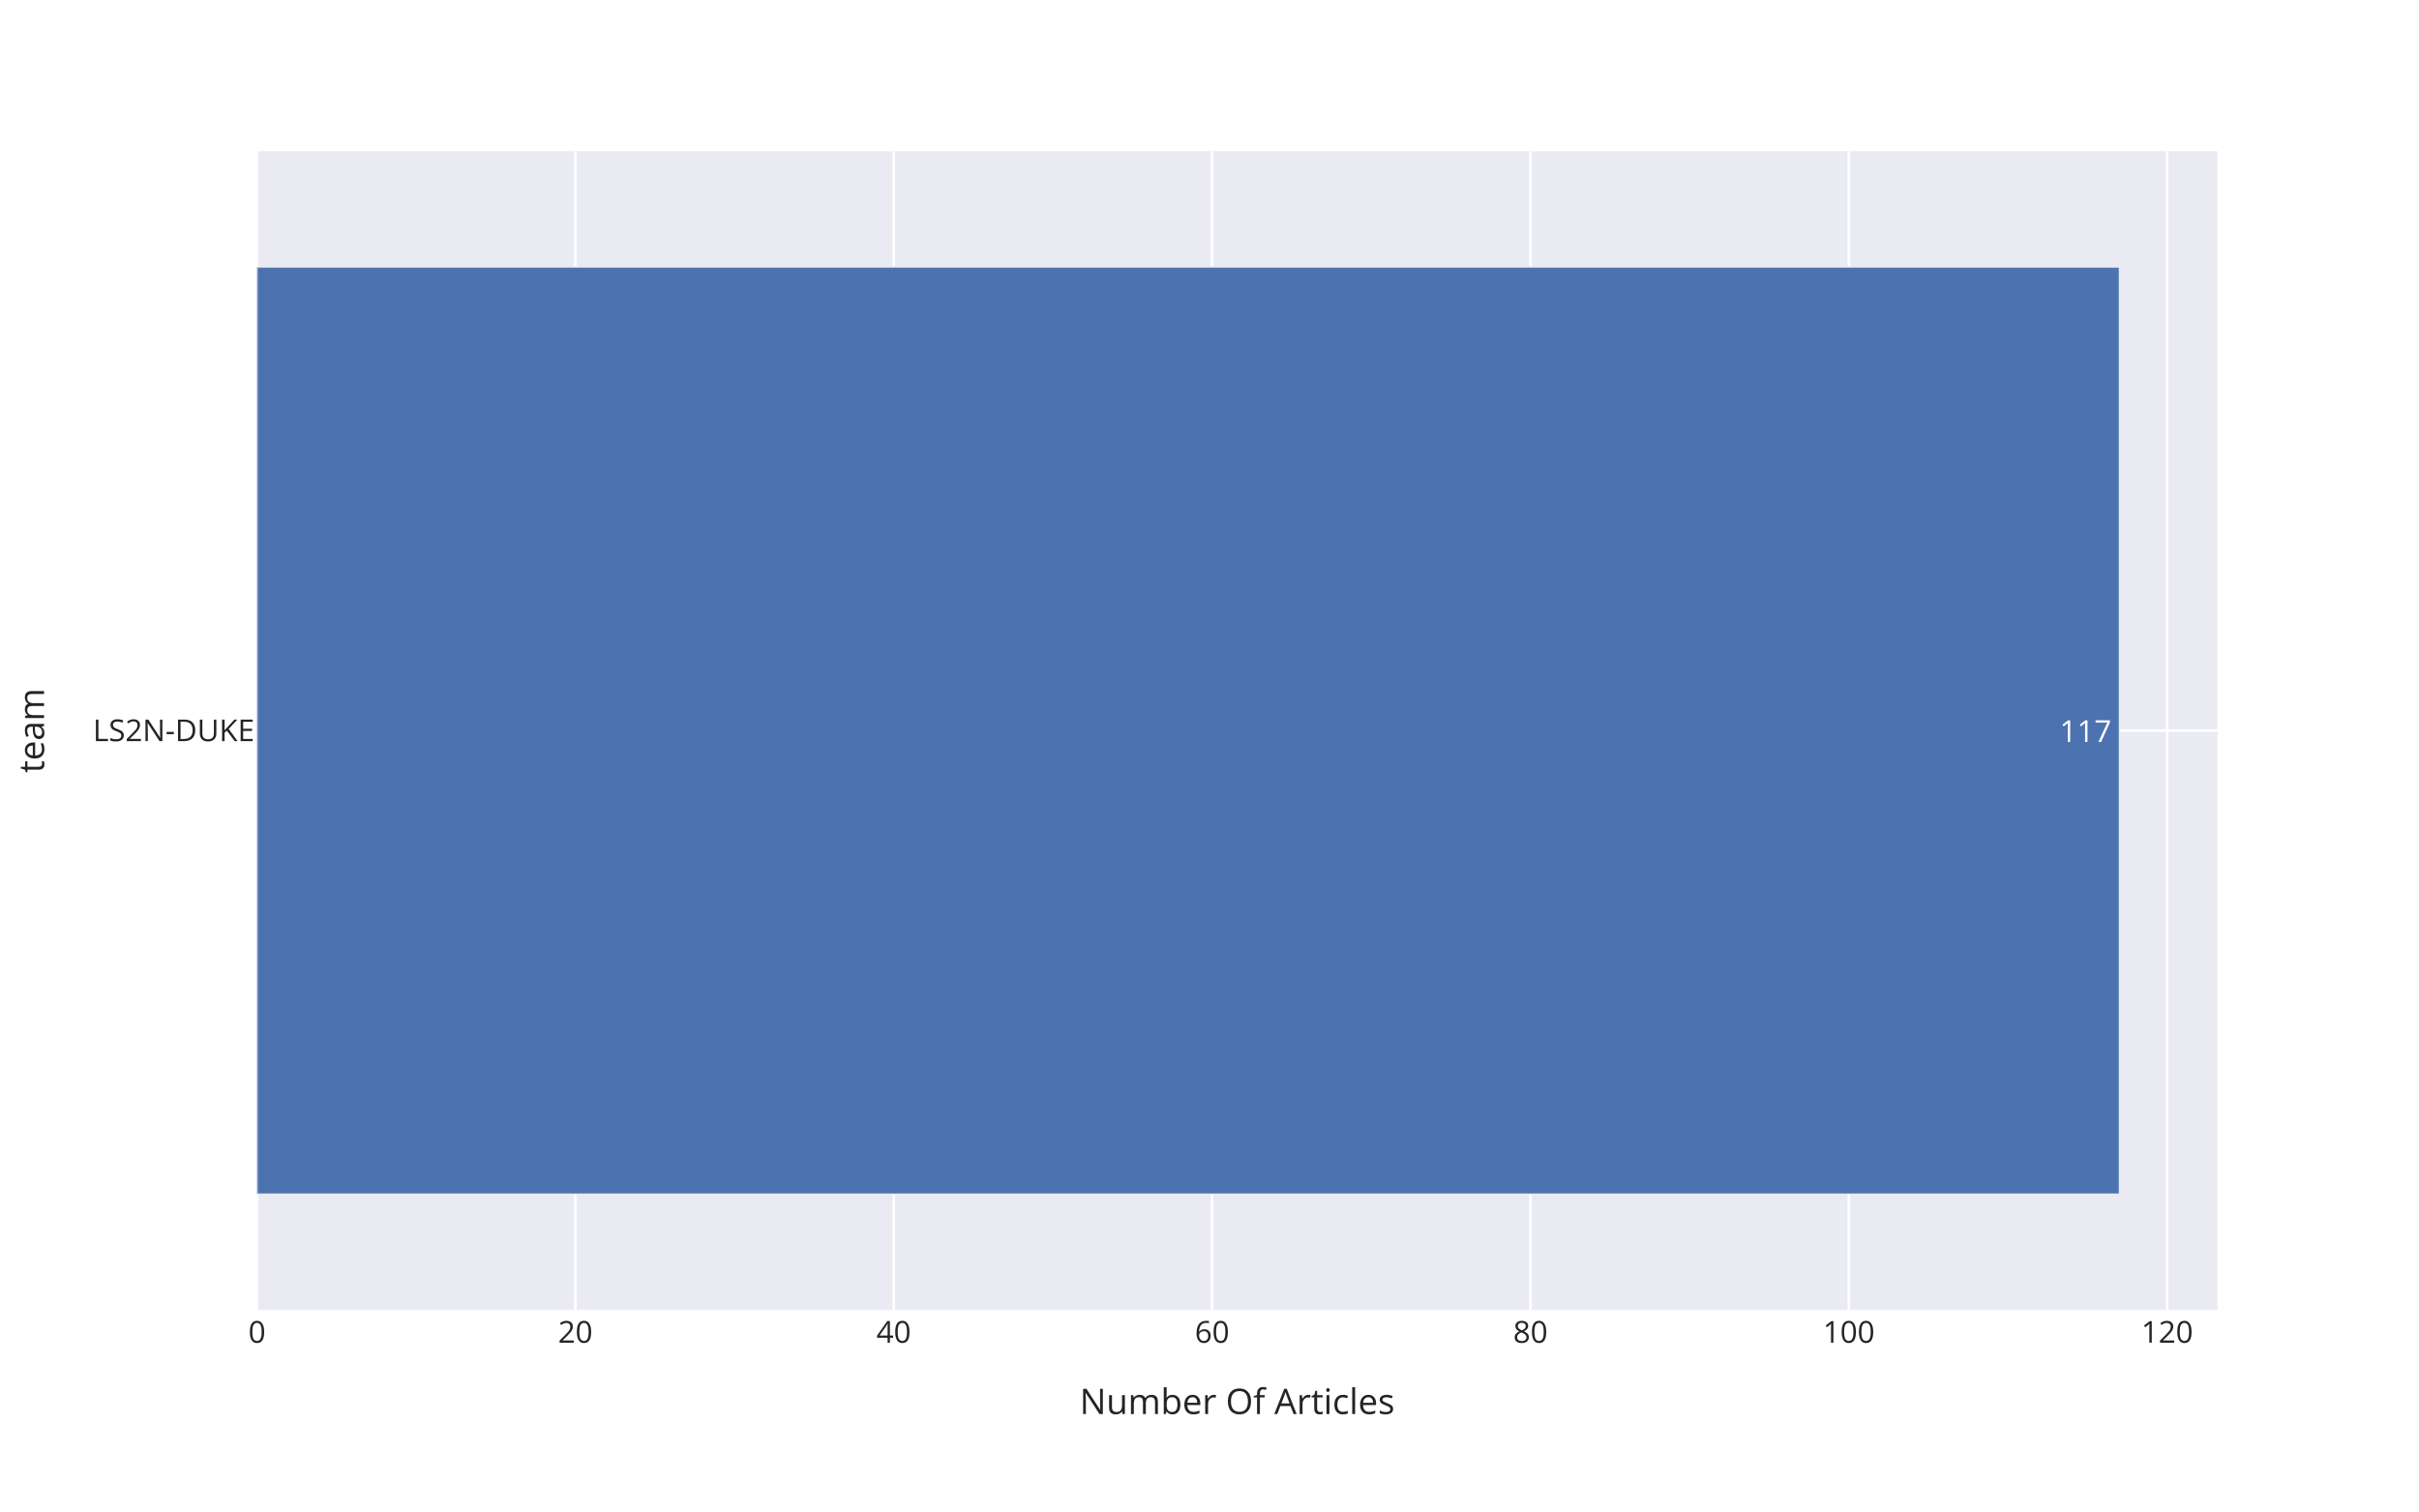
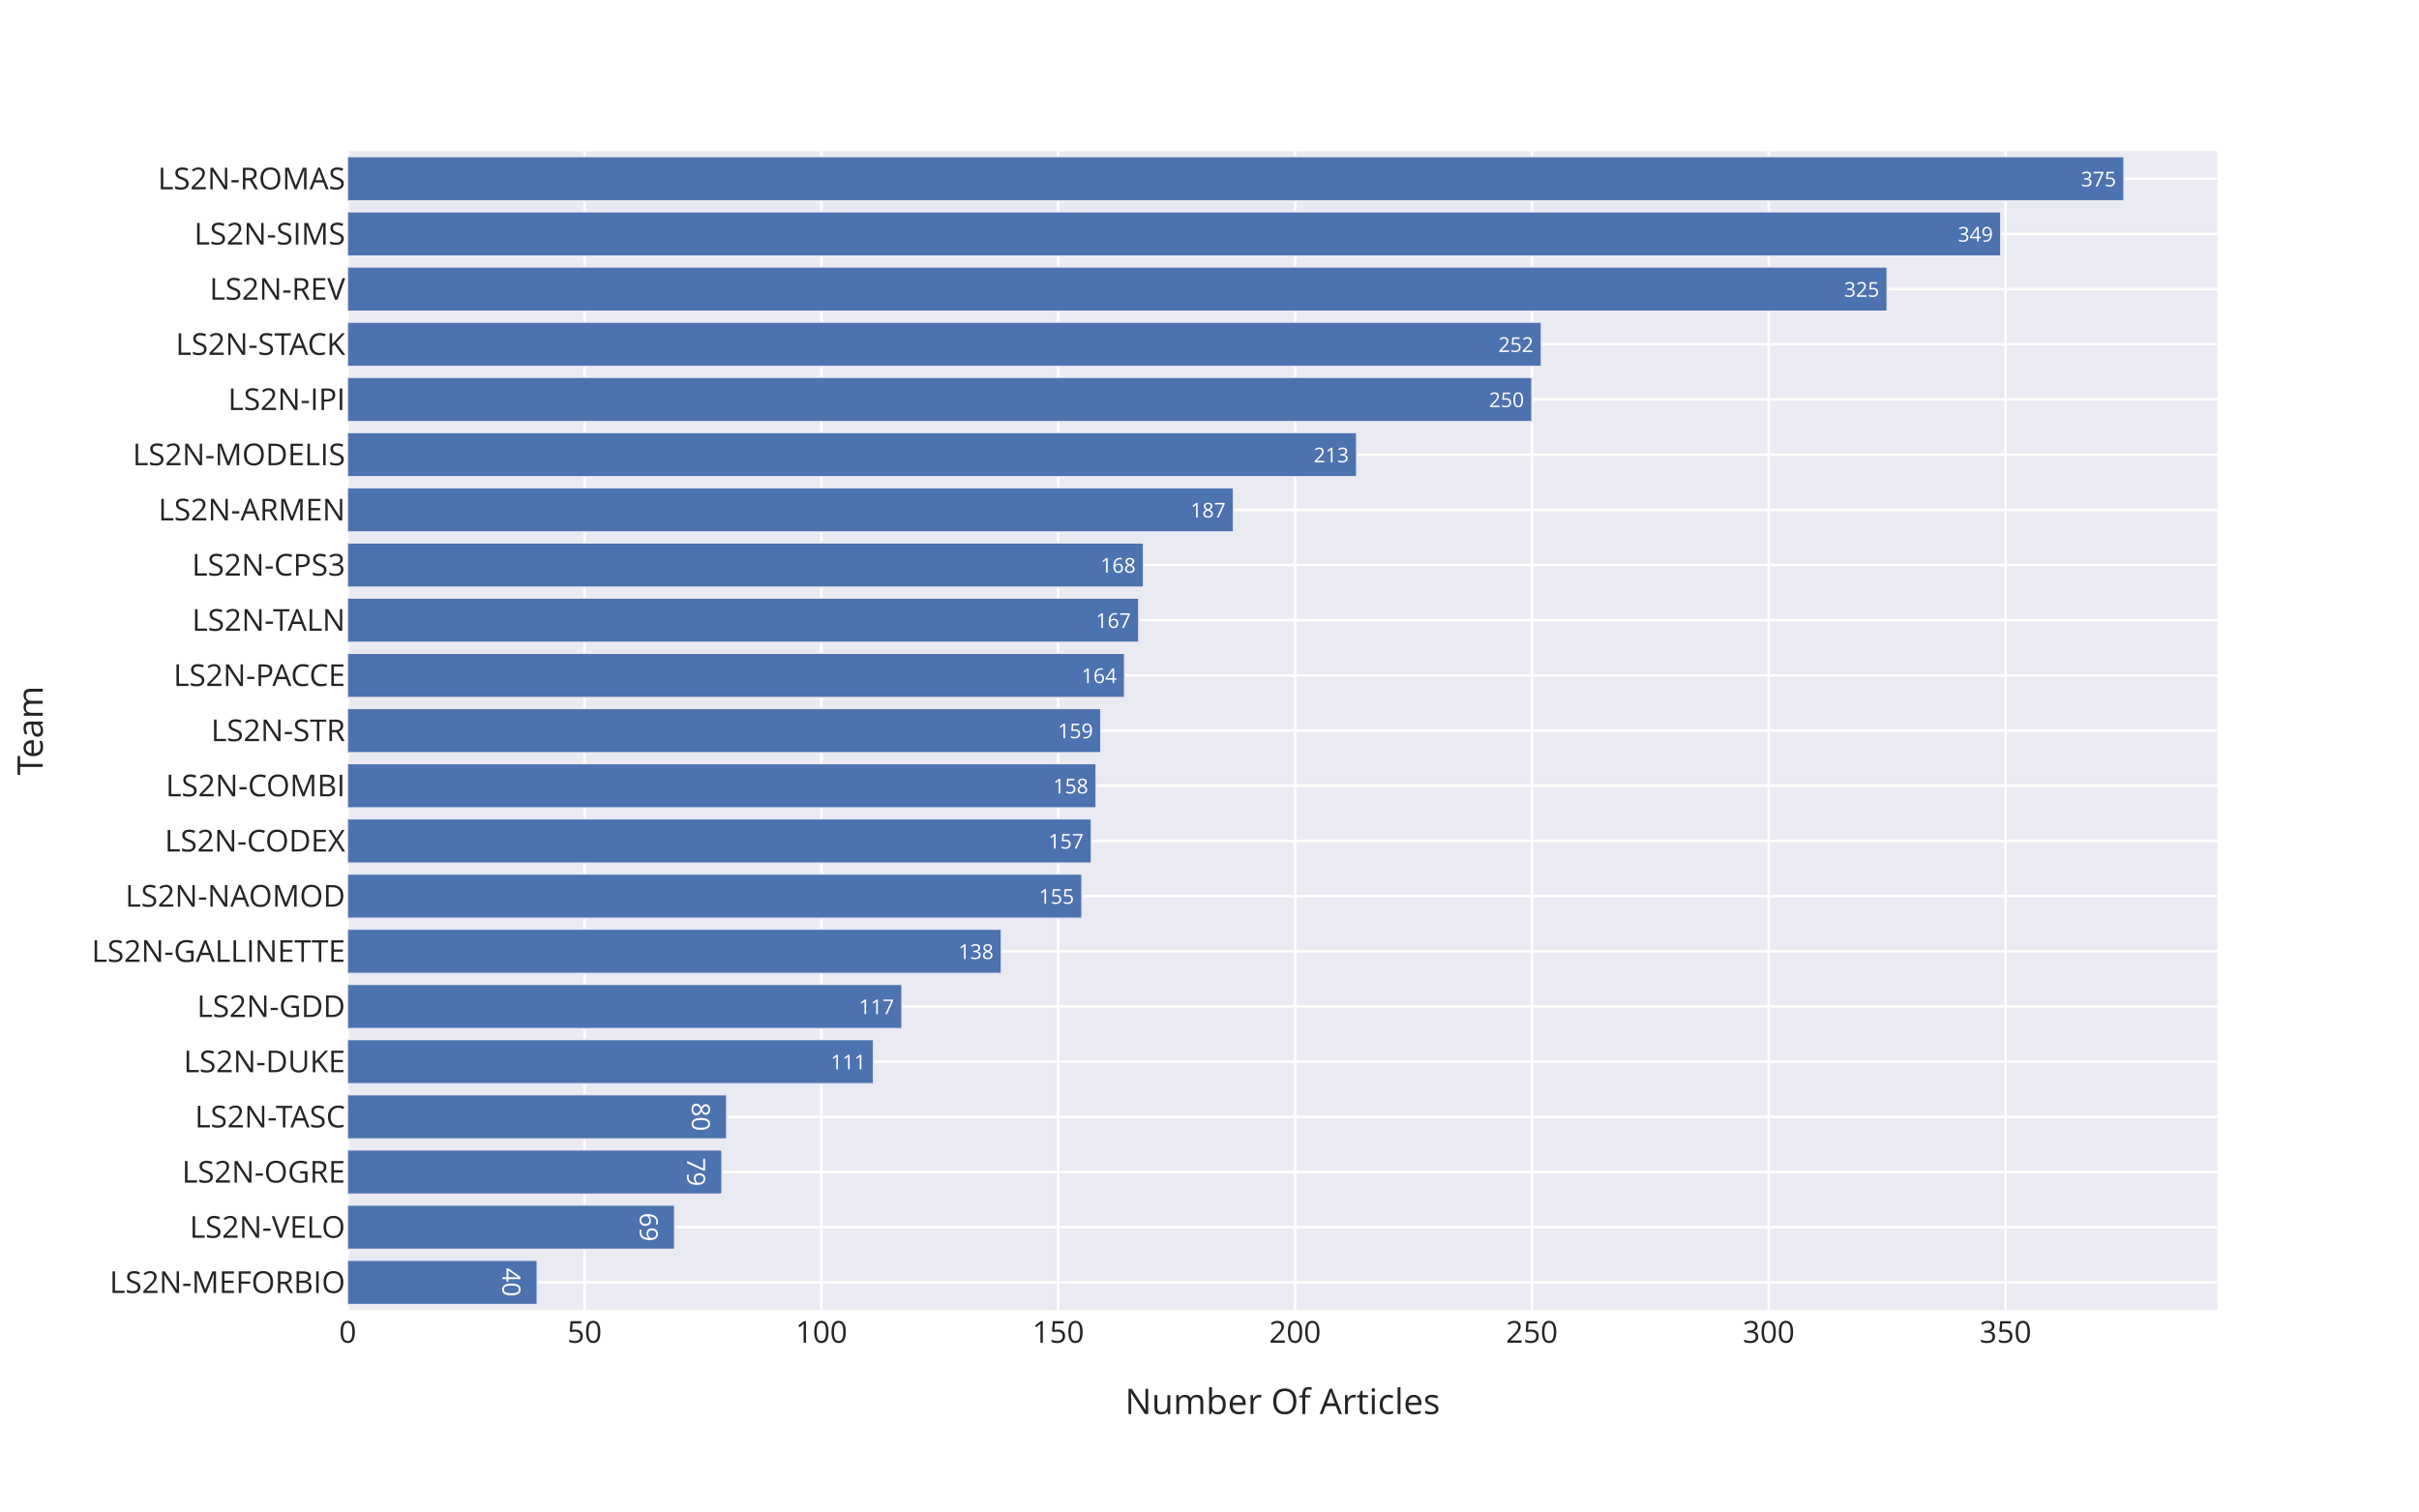
<svg xmlns="http://www.w3.org/2000/svg" class="main-svg" width="960" height="600" style="" viewBox="0 0 960 600">
  <rect x="0" y="0" width="960" height="600" style="fill: rgb(255, 255, 255); fill-opacity: 1;" />
-   <defs id="defs-91e1b5">
+   <defs id="defs-200a4a">
    <g class="clips">
-       <clipPath id="clip91e1b5xyplot" class="plotclip">
-         <rect width="778" height="460" />
+       <clipPath id="clip200a4axyplot" class="plotclip">
+         <rect width="742" height="460" />
      </clipPath>
-       <clipPath class="axesclip" id="clip91e1b5x">
-         <rect x="102" y="0" width="778" height="600" />
+       <clipPath class="axesclip" id="clip200a4ax">
+         <rect x="138" y="0" width="742" height="600" />
      </clipPath>
-       <clipPath class="axesclip" id="clip91e1b5y">
+       <clipPath class="axesclip" id="clip200a4ay">
        <rect x="0" y="60" width="960" height="460" />
      </clipPath>
-       <clipPath class="axesclip" id="clip91e1b5xy">
-         <rect x="102" y="60" width="778" height="460" />
+       <clipPath class="axesclip" id="clip200a4axy">
+         <rect x="138" y="60" width="742" height="460" />
      </clipPath>
    </g>
    <g class="gradients" />
    <g class="patterns" />
  </defs>
  <g class="bglayer">
-     <rect class="bg" x="102" y="60" width="778" height="460" style="fill: rgb(234, 234, 242); fill-opacity: 1; stroke-width: 0;" />
+     <rect class="bg" x="138" y="60" width="742" height="460" style="fill: rgb(234, 234, 242); fill-opacity: 1; stroke-width: 0;" />
  </g>
  <g class="layer-below">
    <g class="imagelayer" />
    <g class="shapelayer" />
  </g>
  <g class="cartesianlayer">
    <g class="subplot xy">
      <g class="layer-subplot">
        <g class="shapelayer" />
        <g class="imagelayer" />
      </g>
      <g class="minor-gridlayer">
        <g class="x" />
        <g class="y" />
      </g>
      <g class="gridlayer">
        <g class="x">
-           <path class="xgrid crisp" transform="translate(228.34,0)" d="M0,60v460" style="stroke: rgb(255, 255, 255); stroke-opacity: 1; stroke-width: 1px;" />
-           <path class="xgrid crisp" transform="translate(354.68,0)" d="M0,60v460" style="stroke: rgb(255, 255, 255); stroke-opacity: 1; stroke-width: 1px;" />
-           <path class="xgrid crisp" transform="translate(481.03,0)" d="M0,60v460" style="stroke: rgb(255, 255, 255); stroke-opacity: 1; stroke-width: 1px;" />
-           <path class="xgrid crisp" transform="translate(607.37,0)" d="M0,60v460" style="stroke: rgb(255, 255, 255); stroke-opacity: 1; stroke-width: 1px;" />
-           <path class="xgrid crisp" transform="translate(733.71,0)" d="M0,60v460" style="stroke: rgb(255, 255, 255); stroke-opacity: 1; stroke-width: 1px;" />
-           <path class="xgrid crisp" transform="translate(860.05,0)" d="M0,60v460" style="stroke: rgb(255, 255, 255); stroke-opacity: 1; stroke-width: 1px;" />
+           <path class="xgrid crisp" transform="translate(231.99,0)" d="M0,60v460" style="stroke: rgb(255, 255, 255); stroke-opacity: 1; stroke-width: 1px;" />
+           <path class="xgrid crisp" transform="translate(325.97,0)" d="M0,60v460" style="stroke: rgb(255, 255, 255); stroke-opacity: 1; stroke-width: 1px;" />
+           <path class="xgrid crisp" transform="translate(419.96,0)" d="M0,60v460" style="stroke: rgb(255, 255, 255); stroke-opacity: 1; stroke-width: 1px;" />
+           <path class="xgrid crisp" transform="translate(513.95,0)" d="M0,60v460" style="stroke: rgb(255, 255, 255); stroke-opacity: 1; stroke-width: 1px;" />
+           <path class="xgrid crisp" transform="translate(607.93,0)" d="M0,60v460" style="stroke: rgb(255, 255, 255); stroke-opacity: 1; stroke-width: 1px;" />
+           <path class="xgrid crisp" transform="translate(701.92,0)" d="M0,60v460" style="stroke: rgb(255, 255, 255); stroke-opacity: 1; stroke-width: 1px;" />
+           <path class="xgrid crisp" transform="translate(795.91,0)" d="M0,60v460" style="stroke: rgb(255, 255, 255); stroke-opacity: 1; stroke-width: 1px;" />
        </g>
        <g class="y">
-           <path class="ygrid crisp" transform="translate(0,290)" d="M102,0h778" style="stroke: rgb(255, 255, 255); stroke-opacity: 1; stroke-width: 1px;" />
+           <path class="ygrid crisp" transform="translate(0,509.05)" d="M138,0h742" style="stroke: rgb(255, 255, 255); stroke-opacity: 1; stroke-width: 1px;" />
+           <path class="ygrid crisp" transform="translate(0,487.14)" d="M138,0h742" style="stroke: rgb(255, 255, 255); stroke-opacity: 1; stroke-width: 1px;" />
+           <path class="ygrid crisp" transform="translate(0,465.24)" d="M138,0h742" style="stroke: rgb(255, 255, 255); stroke-opacity: 1; stroke-width: 1px;" />
+           <path class="ygrid crisp" transform="translate(0,443.33)" d="M138,0h742" style="stroke: rgb(255, 255, 255); stroke-opacity: 1; stroke-width: 1px;" />
+           <path class="ygrid crisp" transform="translate(0,421.43)" d="M138,0h742" style="stroke: rgb(255, 255, 255); stroke-opacity: 1; stroke-width: 1px;" />
+           <path class="ygrid crisp" transform="translate(0,399.52)" d="M138,0h742" style="stroke: rgb(255, 255, 255); stroke-opacity: 1; stroke-width: 1px;" />
+           <path class="ygrid crisp" transform="translate(0,377.62)" d="M138,0h742" style="stroke: rgb(255, 255, 255); stroke-opacity: 1; stroke-width: 1px;" />
+           <path class="ygrid crisp" transform="translate(0,355.71)" d="M138,0h742" style="stroke: rgb(255, 255, 255); stroke-opacity: 1; stroke-width: 1px;" />
+           <path class="ygrid crisp" transform="translate(0,333.81)" d="M138,0h742" style="stroke: rgb(255, 255, 255); stroke-opacity: 1; stroke-width: 1px;" />
+           <path class="ygrid crisp" transform="translate(0,311.9)" d="M138,0h742" style="stroke: rgb(255, 255, 255); stroke-opacity: 1; stroke-width: 1px;" />
+           <path class="ygrid crisp" transform="translate(0,290)" d="M138,0h742" style="stroke: rgb(255, 255, 255); stroke-opacity: 1; stroke-width: 1px;" />
+           <path class="ygrid crisp" transform="translate(0,268.1)" d="M138,0h742" style="stroke: rgb(255, 255, 255); stroke-opacity: 1; stroke-width: 1px;" />
+           <path class="ygrid crisp" transform="translate(0,246.19)" d="M138,0h742" style="stroke: rgb(255, 255, 255); stroke-opacity: 1; stroke-width: 1px;" />
+           <path class="ygrid crisp" transform="translate(0,224.29)" d="M138,0h742" style="stroke: rgb(255, 255, 255); stroke-opacity: 1; stroke-width: 1px;" />
+           <path class="ygrid crisp" transform="translate(0,202.38)" d="M138,0h742" style="stroke: rgb(255, 255, 255); stroke-opacity: 1; stroke-width: 1px;" />
+           <path class="ygrid crisp" transform="translate(0,180.48)" d="M138,0h742" style="stroke: rgb(255, 255, 255); stroke-opacity: 1; stroke-width: 1px;" />
+           <path class="ygrid crisp" transform="translate(0,158.57)" d="M138,0h742" style="stroke: rgb(255, 255, 255); stroke-opacity: 1; stroke-width: 1px;" />
+           <path class="ygrid crisp" transform="translate(0,136.67)" d="M138,0h742" style="stroke: rgb(255, 255, 255); stroke-opacity: 1; stroke-width: 1px;" />
+           <path class="ygrid crisp" transform="translate(0,114.76)" d="M138,0h742" style="stroke: rgb(255, 255, 255); stroke-opacity: 1; stroke-width: 1px;" />
+           <path class="ygrid crisp" transform="translate(0,92.86)" d="M138,0h742" style="stroke: rgb(255, 255, 255); stroke-opacity: 1; stroke-width: 1px;" />
+           <path class="ygrid crisp" transform="translate(0,70.95)" d="M138,0h742" style="stroke: rgb(255, 255, 255); stroke-opacity: 1; stroke-width: 1px;" />
        </g>
      </g>
      <g class="zerolinelayer">
-         <path class="xzl zl crisp" transform="translate(102,0)" d="M0,60v460" style="stroke: rgb(255, 255, 255); stroke-opacity: 1; stroke-width: 1px;" />
+         <path class="xzl zl crisp" transform="translate(138,0)" d="M0,60v460" style="stroke: rgb(255, 255, 255); stroke-opacity: 1; stroke-width: 1px;" />
      </g>
      <g class="layer-between">
        <g class="shapelayer" />
        <g class="imagelayer" />
      </g>
      <path class="xlines-below" />
      <path class="ylines-below" />
      <g class="overlines-below" />
      <g class="xaxislayer-below" />
      <g class="yaxislayer-below" />
      <g class="overaxes-below" />
      <g class="overplot">
-         <g class="xy" transform="translate(102,60)" clip-path="url(#clip91e1b5xyplot)">
+         <g class="xy" transform="translate(138,60)" clip-path="url(#clip200a4axyplot)">
          <g class="barlayer mlayer">
            <g class="trace bars" style="opacity: 1;">
              <g class="points">
                <g class="point">
-                   <path d="M0,414V46H739.1V414Z" style="vector-effect: none; opacity: 1; stroke-width: 0.5px; fill: rgb(76, 114, 176); fill-opacity: 1; stroke: rgb(234, 234, 242); stroke-opacity: 1;" />
-                   <text class="bartext bartext-inside" text-anchor="middle" data-notex="1" x="0" y="0" style="font-family: 'Open Sans', verdana, arial, sans-serif; font-size: 12px; fill: rgb(255, 255, 255); fill-opacity: 1; white-space: pre;" transform="translate(725.6742,234.5)">117</text>
+                   <path d="M0,457.81V440.29H75.19V457.81Z" style="vector-effect: none; opacity: 1; stroke-width: 0.5px; fill: rgb(76, 114, 176); fill-opacity: 1; stroke: rgb(234, 234, 242); stroke-opacity: 1;" />
+                   <text class="bartext bartext-inside" text-anchor="middle" data-notex="1" x="0" y="0" style="font-family: 'Open Sans', verdana, arial, sans-serif; font-size: 12px; fill: rgb(255, 255, 255); fill-opacity: 1; white-space: pre;" transform="translate(65.07299,452.7899)scale(0.8310892)rotate(90 0.06347656 -4.5)">40</text>
+                 </g>
+                 <g class="point">
+                   <path d="M0,435.9V418.38H129.7V435.9Z" style="vector-effect: none; opacity: 1; stroke-width: 0.5px; fill: rgb(76, 114, 176); fill-opacity: 1; stroke: rgb(234, 234, 242); stroke-opacity: 1;" />
+                   <text class="bartext bartext-inside" text-anchor="middle" data-notex="1" x="0" y="0" style="font-family: 'Open Sans', verdana, arial, sans-serif; font-size: 12px; fill: rgb(255, 255, 255); fill-opacity: 1; white-space: pre;" transform="translate(119.583,430.8799)scale(0.8310892)rotate(90 0.06347656 -4.5)">69</text>
+                 </g>
+                 <g class="point">
+                   <path d="M0,414V396.48H148.5V414Z" style="vector-effect: none; opacity: 1; stroke-width: 0.5px; fill: rgb(76, 114, 176); fill-opacity: 1; stroke: rgb(234, 234, 242); stroke-opacity: 1;" />
+                   <text class="bartext bartext-inside" text-anchor="middle" data-notex="1" x="0" y="0" style="font-family: 'Open Sans', verdana, arial, sans-serif; font-size: 12px; fill: rgb(255, 255, 255); fill-opacity: 1; white-space: pre;" transform="translate(138.383,408.9799)scale(0.8310892)rotate(90 0.06347656 -4.5)">79</text>
+                 </g>
+                 <g class="point">
+                   <path d="M0,392.1V374.57H150.38V392.1Z" style="vector-effect: none; opacity: 1; stroke-width: 0.5px; fill: rgb(76, 114, 176); fill-opacity: 1; stroke: rgb(234, 234, 242); stroke-opacity: 1;" />
+                   <text class="bartext bartext-inside" text-anchor="middle" data-notex="1" x="0" y="0" style="font-family: 'Open Sans', verdana, arial, sans-serif; font-size: 12px; fill: rgb(255, 255, 255); fill-opacity: 1; white-space: pre;" transform="translate(140.2568,387.0781)scale(0.8318106)rotate(90 0.06347656 -4.5)">80</text>
+                 </g>
+                 <g class="point">
+                   <path d="M0,370.19V352.67H208.65V370.19Z" style="vector-effect: none; opacity: 1; stroke-width: 0.5px; fill: rgb(76, 114, 176); fill-opacity: 1; stroke: rgb(234, 234, 242); stroke-opacity: 1;" />
+                   <text class="bartext bartext-inside" text-anchor="middle" data-notex="1" x="0" y="0" style="font-family: 'Open Sans', verdana, arial, sans-serif; font-size: 12px; fill: rgb(255, 255, 255); fill-opacity: 1; white-space: pre;" transform="translate(198.6724,364.4794)scale(0.6776471)">111</text>
+                 </g>
+                 <g class="point">
+                   <path d="M0,348.29V330.76H219.93V348.29Z" style="vector-effect: none; opacity: 1; stroke-width: 0.5px; fill: rgb(76, 114, 176); fill-opacity: 1; stroke: rgb(234, 234, 242); stroke-opacity: 1;" />
+                   <text class="bartext bartext-inside" text-anchor="middle" data-notex="1" x="0" y="0" style="font-family: 'Open Sans', verdana, arial, sans-serif; font-size: 12px; fill: rgb(255, 255, 255); fill-opacity: 1; white-space: pre;" transform="translate(209.8589,342.5771)scale(0.6782353)">117</text>
+                 </g>
+                 <g class="point">
+                   <path d="M0,326.38V308.86H259.4V326.38Z" style="vector-effect: none; opacity: 1; stroke-width: 0.5px; fill: rgb(76, 114, 176); fill-opacity: 1; stroke: rgb(234, 234, 242); stroke-opacity: 1;" />
+                   <text class="bartext bartext-inside" text-anchor="middle" data-notex="1" x="0" y="0" style="font-family: 'Open Sans', verdana, arial, sans-serif; font-size: 12px; fill: rgb(255, 255, 255); fill-opacity: 1; white-space: pre;" transform="translate(249.335,320.6694)scale(0.6776471)">138</text>
+                 </g>
+                 <g class="point">
+                   <path d="M0,304.48V286.95H291.36V304.48Z" style="vector-effect: none; opacity: 1; stroke-width: 0.5px; fill: rgb(76, 114, 176); fill-opacity: 1; stroke: rgb(234, 234, 242); stroke-opacity: 1;" />
+                   <text class="bartext bartext-inside" text-anchor="middle" data-notex="1" x="0" y="0" style="font-family: 'Open Sans', verdana, arial, sans-serif; font-size: 12px; fill: rgb(255, 255, 255); fill-opacity: 1; white-space: pre;" transform="translate(281.2889,298.7671)scale(0.6782353)">155</text>
+                 </g>
+                 <g class="point">
+                   <path d="M0,282.57V265.05H295.12V282.57Z" style="vector-effect: none; opacity: 1; stroke-width: 0.5px; fill: rgb(76, 114, 176); fill-opacity: 1; stroke: rgb(234, 234, 242); stroke-opacity: 1;" />
+                   <text class="bartext bartext-inside" text-anchor="middle" data-notex="1" x="0" y="0" style="font-family: 'Open Sans', verdana, arial, sans-serif; font-size: 12px; fill: rgb(255, 255, 255); fill-opacity: 1; white-space: pre;" transform="translate(285.055,276.8594)scale(0.6776471)">157</text>
+                 </g>
+                 <g class="point">
+                   <path d="M0,260.67V243.14H297V260.67Z" style="vector-effect: none; opacity: 1; stroke-width: 0.5px; fill: rgb(76, 114, 176); fill-opacity: 1; stroke: rgb(234, 234, 242); stroke-opacity: 1;" />
+                   <text class="bartext bartext-inside" text-anchor="middle" data-notex="1" x="0" y="0" style="font-family: 'Open Sans', verdana, arial, sans-serif; font-size: 12px; fill: rgb(255, 255, 255); fill-opacity: 1; white-space: pre;" transform="translate(286.9289,254.9571)scale(0.6782353)">158</text>
+                 </g>
+                 <g class="point">
+                   <path d="M0,238.76V221.24H298.88V238.76Z" style="vector-effect: none; opacity: 1; stroke-width: 0.5px; fill: rgb(76, 114, 176); fill-opacity: 1; stroke: rgb(234, 234, 242); stroke-opacity: 1;" />
+                   <text class="bartext bartext-inside" text-anchor="middle" data-notex="1" x="0" y="0" style="font-family: 'Open Sans', verdana, arial, sans-serif; font-size: 12px; fill: rgb(255, 255, 255); fill-opacity: 1; white-space: pre;" transform="translate(288.815,233.0494)scale(0.6776471)">159</text>
+                 </g>
+                 <g class="point">
+                   <path d="M0,216.86V199.33H308.28V216.86Z" style="vector-effect: none; opacity: 1; stroke-width: 0.5px; fill: rgb(76, 114, 176); fill-opacity: 1; stroke: rgb(234, 234, 242); stroke-opacity: 1;" />
+                   <text class="bartext bartext-inside" text-anchor="middle" data-notex="1" x="0" y="0" style="font-family: 'Open Sans', verdana, arial, sans-serif; font-size: 12px; fill: rgb(255, 255, 255); fill-opacity: 1; white-space: pre;" transform="translate(298.2089,211.1471)scale(0.6782353)">164</text>
+                 </g>
+                 <g class="point">
+                   <path d="M0,194.95V177.43H313.92V194.95Z" style="vector-effect: none; opacity: 1; stroke-width: 0.5px; fill: rgb(76, 114, 176); fill-opacity: 1; stroke: rgb(234, 234, 242); stroke-opacity: 1;" />
+                   <text class="bartext bartext-inside" text-anchor="middle" data-notex="1" x="0" y="0" style="font-family: 'Open Sans', verdana, arial, sans-serif; font-size: 12px; fill: rgb(255, 255, 255); fill-opacity: 1; white-space: pre;" transform="translate(303.855,189.2394)scale(0.6776471)">167</text>
+                 </g>
+                 <g class="point">
+                   <path d="M0,173.05V155.52H315.8V173.05Z" style="vector-effect: none; opacity: 1; stroke-width: 0.5px; fill: rgb(76, 114, 176); fill-opacity: 1; stroke: rgb(234, 234, 242); stroke-opacity: 1;" />
+                   <text class="bartext bartext-inside" text-anchor="middle" data-notex="1" x="0" y="0" style="font-family: 'Open Sans', verdana, arial, sans-serif; font-size: 12px; fill: rgb(255, 255, 255); fill-opacity: 1; white-space: pre;" transform="translate(305.7289,167.3371)scale(0.6782353)">168</text>
+                 </g>
+                 <g class="point">
+                   <path d="M0,151.14V133.62H351.51V151.14Z" style="vector-effect: none; opacity: 1; stroke-width: 0.5px; fill: rgb(76, 114, 176); fill-opacity: 1; stroke: rgb(234, 234, 242); stroke-opacity: 1;" />
+                   <text class="bartext bartext-inside" text-anchor="middle" data-notex="1" x="0" y="0" style="font-family: 'Open Sans', verdana, arial, sans-serif; font-size: 12px; fill: rgb(255, 255, 255); fill-opacity: 1; white-space: pre;" transform="translate(341.445,145.4294)scale(0.6776471)">187</text>
+                 </g>
+                 <g class="point">
+                   <path d="M0,129.24V111.71H400.38V129.24Z" style="vector-effect: none; opacity: 1; stroke-width: 0.5px; fill: rgb(76, 114, 176); fill-opacity: 1; stroke: rgb(234, 234, 242); stroke-opacity: 1;" />
+                   <text class="bartext bartext-inside" text-anchor="middle" data-notex="1" x="0" y="0" style="font-family: 'Open Sans', verdana, arial, sans-serif; font-size: 12px; fill: rgb(255, 255, 255); fill-opacity: 1; white-space: pre;" transform="translate(390.3089,123.5271)scale(0.6782353)">213</text>
+                 </g>
+                 <g class="point">
+                   <path d="M0,107.33V89.81H469.93V107.33Z" style="vector-effect: none; opacity: 1; stroke-width: 0.5px; fill: rgb(76, 114, 176); fill-opacity: 1; stroke: rgb(234, 234, 242); stroke-opacity: 1;" />
+                   <text class="bartext bartext-inside" text-anchor="middle" data-notex="1" x="0" y="0" style="font-family: 'Open Sans', verdana, arial, sans-serif; font-size: 12px; fill: rgb(255, 255, 255); fill-opacity: 1; white-space: pre;" transform="translate(459.865,101.6194)scale(0.6776471)">250</text>
+                 </g>
+                 <g class="point">
+                   <path d="M0,85.43V67.9H473.69V85.43Z" style="vector-effect: none; opacity: 1; stroke-width: 0.5px; fill: rgb(76, 114, 176); fill-opacity: 1; stroke: rgb(234, 234, 242); stroke-opacity: 1;" />
+                   <text class="bartext bartext-inside" text-anchor="middle" data-notex="1" x="0" y="0" style="font-family: 'Open Sans', verdana, arial, sans-serif; font-size: 12px; fill: rgb(255, 255, 255); fill-opacity: 1; white-space: pre;" transform="translate(463.6189,79.71706)scale(0.6782353)">252</text>
+                 </g>
+                 <g class="point">
+                   <path d="M0,63.52V46H610.91V63.52Z" style="vector-effect: none; opacity: 1; stroke-width: 0.5px; fill: rgb(76, 114, 176); fill-opacity: 1; stroke: rgb(234, 234, 242); stroke-opacity: 1;" />
+                   <text class="bartext bartext-inside" text-anchor="middle" data-notex="1" x="0" y="0" style="font-family: 'Open Sans', verdana, arial, sans-serif; font-size: 12px; fill: rgb(255, 255, 255); fill-opacity: 1; white-space: pre;" transform="translate(600.845,57.80941)scale(0.6776471)">325</text>
+                 </g>
+                 <g class="point">
+                   <path d="M0,41.62V24.1H656.03V41.62Z" style="vector-effect: none; opacity: 1; stroke-width: 0.5px; fill: rgb(76, 114, 176); fill-opacity: 1; stroke: rgb(234, 234, 242); stroke-opacity: 1;" />
+                   <text class="bartext bartext-inside" text-anchor="middle" data-notex="1" x="0" y="0" style="font-family: 'Open Sans', verdana, arial, sans-serif; font-size: 12px; fill: rgb(255, 255, 255); fill-opacity: 1; white-space: pre;" transform="translate(645.965,35.90941)scale(0.6776471)">349</text>
+                 </g>
+                 <g class="point">
+                   <path d="M0,19.71V2.19H704.9V19.71Z" style="vector-effect: none; opacity: 1; stroke-width: 0.5px; fill: rgb(76, 114, 176); fill-opacity: 1; stroke: rgb(234, 234, 242); stroke-opacity: 1;" />
+                   <text class="bartext bartext-inside" text-anchor="middle" data-notex="1" x="0" y="0" style="font-family: 'Open Sans', verdana, arial, sans-serif; font-size: 12px; fill: rgb(255, 255, 255); fill-opacity: 1; white-space: pre;" transform="translate(694.835,13.99941)scale(0.6776471)">375</text>
                </g>
              </g>
            </g>
          </g>
        </g>
      </g>
      <g class="zerolinelayer-above" />
      <path class="xlines-above crisp" d="M0,0" style="fill: none;" />
      <path class="ylines-above crisp" d="M0,0" style="fill: none;" />
      <g class="overlines-above" />
      <g class="xaxislayer-above">
        <g class="xtick">
-           <text text-anchor="middle" x="0" y="533" transform="translate(102,0)" style="font-family: 'Open Sans', verdana, arial, sans-serif; font-size: 12px; fill: rgb(36, 36, 36); fill-opacity: 1; white-space: pre;">0</text>
-         </g>
-         <g class="xtick">
-           <text text-anchor="middle" x="0" y="533" style="font-family: 'Open Sans', verdana, arial, sans-serif; font-size: 12px; fill: rgb(36, 36, 36); fill-opacity: 1; white-space: pre;" transform="translate(228.34,0)">20</text>
-         </g>
-         <g class="xtick">
-           <text text-anchor="middle" x="0" y="533" style="font-family: 'Open Sans', verdana, arial, sans-serif; font-size: 12px; fill: rgb(36, 36, 36); fill-opacity: 1; white-space: pre;" transform="translate(354.68,0)">40</text>
-         </g>
-         <g class="xtick">
-           <text text-anchor="middle" x="0" y="533" style="font-family: 'Open Sans', verdana, arial, sans-serif; font-size: 12px; fill: rgb(36, 36, 36); fill-opacity: 1; white-space: pre;" transform="translate(481.03,0)">60</text>
-         </g>
-         <g class="xtick">
-           <text text-anchor="middle" x="0" y="533" style="font-family: 'Open Sans', verdana, arial, sans-serif; font-size: 12px; fill: rgb(36, 36, 36); fill-opacity: 1; white-space: pre;" transform="translate(607.37,0)">80</text>
-         </g>
-         <g class="xtick">
-           <text text-anchor="middle" x="0" y="533" style="font-family: 'Open Sans', verdana, arial, sans-serif; font-size: 12px; fill: rgb(36, 36, 36); fill-opacity: 1; white-space: pre;" transform="translate(733.71,0)">100</text>
-         </g>
-         <g class="xtick">
-           <text text-anchor="middle" x="0" y="533" style="font-family: 'Open Sans', verdana, arial, sans-serif; font-size: 12px; fill: rgb(36, 36, 36); fill-opacity: 1; white-space: pre;" transform="translate(860.05,0)">120</text>
+           <text text-anchor="middle" x="0" y="533" transform="translate(138,0)" style="font-family: 'Open Sans', verdana, arial, sans-serif; font-size: 12px; fill: rgb(36, 36, 36); fill-opacity: 1; white-space: pre;">0</text>
+         </g>
+         <g class="xtick">
+           <text text-anchor="middle" x="0" y="533" style="font-family: 'Open Sans', verdana, arial, sans-serif; font-size: 12px; fill: rgb(36, 36, 36); fill-opacity: 1; white-space: pre;" transform="translate(231.99,0)">50</text>
+         </g>
+         <g class="xtick">
+           <text text-anchor="middle" x="0" y="533" style="font-family: 'Open Sans', verdana, arial, sans-serif; font-size: 12px; fill: rgb(36, 36, 36); fill-opacity: 1; white-space: pre;" transform="translate(325.97,0)">100</text>
+         </g>
+         <g class="xtick">
+           <text text-anchor="middle" x="0" y="533" style="font-family: 'Open Sans', verdana, arial, sans-serif; font-size: 12px; fill: rgb(36, 36, 36); fill-opacity: 1; white-space: pre;" transform="translate(419.96,0)">150</text>
+         </g>
+         <g class="xtick">
+           <text text-anchor="middle" x="0" y="533" style="font-family: 'Open Sans', verdana, arial, sans-serif; font-size: 12px; fill: rgb(36, 36, 36); fill-opacity: 1; white-space: pre;" transform="translate(513.95,0)">200</text>
+         </g>
+         <g class="xtick">
+           <text text-anchor="middle" x="0" y="533" style="font-family: 'Open Sans', verdana, arial, sans-serif; font-size: 12px; fill: rgb(36, 36, 36); fill-opacity: 1; white-space: pre;" transform="translate(607.93,0)">250</text>
+         </g>
+         <g class="xtick">
+           <text text-anchor="middle" x="0" y="533" style="font-family: 'Open Sans', verdana, arial, sans-serif; font-size: 12px; fill: rgb(36, 36, 36); fill-opacity: 1; white-space: pre;" transform="translate(701.92,0)">300</text>
+         </g>
+         <g class="xtick">
+           <text text-anchor="middle" x="0" y="533" style="font-family: 'Open Sans', verdana, arial, sans-serif; font-size: 12px; fill: rgb(36, 36, 36); fill-opacity: 1; white-space: pre;" transform="translate(795.91,0)">350</text>
        </g>
      </g>
      <g class="yaxislayer-above">
        <g class="ytick">
-           <text text-anchor="end" x="101" y="4.2" transform="translate(0,290)" style="font-family: 'Open Sans', verdana, arial, sans-serif; font-size: 12px; fill: rgb(36, 36, 36); fill-opacity: 1; white-space: pre;">LS2N-DUKE</text>
+           <text text-anchor="end" x="137" y="4.2" transform="translate(0,509.05)" style="font-family: 'Open Sans', verdana, arial, sans-serif; font-size: 12px; fill: rgb(36, 36, 36); fill-opacity: 1; white-space: pre;">LS2N-MEFORBIO</text>
+         </g>
+         <g class="ytick">
+           <text text-anchor="end" x="137" y="4.2" transform="translate(0,487.14)" style="font-family: 'Open Sans', verdana, arial, sans-serif; font-size: 12px; fill: rgb(36, 36, 36); fill-opacity: 1; white-space: pre;">LS2N-VELO</text>
+         </g>
+         <g class="ytick">
+           <text text-anchor="end" x="137" y="4.2" transform="translate(0,465.24)" style="font-family: 'Open Sans', verdana, arial, sans-serif; font-size: 12px; fill: rgb(36, 36, 36); fill-opacity: 1; white-space: pre;">LS2N-OGRE</text>
+         </g>
+         <g class="ytick">
+           <text text-anchor="end" x="137" y="4.2" transform="translate(0,443.33)" style="font-family: 'Open Sans', verdana, arial, sans-serif; font-size: 12px; fill: rgb(36, 36, 36); fill-opacity: 1; white-space: pre;">LS2N-TASC</text>
+         </g>
+         <g class="ytick">
+           <text text-anchor="end" x="137" y="4.2" transform="translate(0,421.43)" style="font-family: 'Open Sans', verdana, arial, sans-serif; font-size: 12px; fill: rgb(36, 36, 36); fill-opacity: 1; white-space: pre;">LS2N-DUKE</text>
+         </g>
+         <g class="ytick">
+           <text text-anchor="end" x="137" y="4.2" transform="translate(0,399.52)" style="font-family: 'Open Sans', verdana, arial, sans-serif; font-size: 12px; fill: rgb(36, 36, 36); fill-opacity: 1; white-space: pre;">LS2N-GDD</text>
+         </g>
+         <g class="ytick">
+           <text text-anchor="end" x="137" y="4.2" transform="translate(0,377.62)" style="font-family: 'Open Sans', verdana, arial, sans-serif; font-size: 12px; fill: rgb(36, 36, 36); fill-opacity: 1; white-space: pre;">LS2N-GALLINETTE</text>
+         </g>
+         <g class="ytick">
+           <text text-anchor="end" x="137" y="4.2" transform="translate(0,355.71)" style="font-family: 'Open Sans', verdana, arial, sans-serif; font-size: 12px; fill: rgb(36, 36, 36); fill-opacity: 1; white-space: pre;">LS2N-NAOMOD</text>
+         </g>
+         <g class="ytick">
+           <text text-anchor="end" x="137" y="4.2" transform="translate(0,333.81)" style="font-family: 'Open Sans', verdana, arial, sans-serif; font-size: 12px; fill: rgb(36, 36, 36); fill-opacity: 1; white-space: pre;">LS2N-CODEX</text>
+         </g>
+         <g class="ytick">
+           <text text-anchor="end" x="137" y="4.2" transform="translate(0,311.9)" style="font-family: 'Open Sans', verdana, arial, sans-serif; font-size: 12px; fill: rgb(36, 36, 36); fill-opacity: 1; white-space: pre;">LS2N-COMBI</text>
+         </g>
+         <g class="ytick">
+           <text text-anchor="end" x="137" y="4.2" transform="translate(0,290)" style="font-family: 'Open Sans', verdana, arial, sans-serif; font-size: 12px; fill: rgb(36, 36, 36); fill-opacity: 1; white-space: pre;">LS2N-STR</text>
+         </g>
+         <g class="ytick">
+           <text text-anchor="end" x="137" y="4.2" transform="translate(0,268.1)" style="font-family: 'Open Sans', verdana, arial, sans-serif; font-size: 12px; fill: rgb(36, 36, 36); fill-opacity: 1; white-space: pre;">LS2N-PACCE</text>
+         </g>
+         <g class="ytick">
+           <text text-anchor="end" x="137" y="4.2" transform="translate(0,246.19)" style="font-family: 'Open Sans', verdana, arial, sans-serif; font-size: 12px; fill: rgb(36, 36, 36); fill-opacity: 1; white-space: pre;">LS2N-TALN</text>
+         </g>
+         <g class="ytick">
+           <text text-anchor="end" x="137" y="4.2" transform="translate(0,224.29)" style="font-family: 'Open Sans', verdana, arial, sans-serif; font-size: 12px; fill: rgb(36, 36, 36); fill-opacity: 1; white-space: pre;">LS2N-CPS3</text>
+         </g>
+         <g class="ytick">
+           <text text-anchor="end" x="137" y="4.2" transform="translate(0,202.38)" style="font-family: 'Open Sans', verdana, arial, sans-serif; font-size: 12px; fill: rgb(36, 36, 36); fill-opacity: 1; white-space: pre;">LS2N-ARMEN</text>
+         </g>
+         <g class="ytick">
+           <text text-anchor="end" x="137" y="4.2" transform="translate(0,180.48)" style="font-family: 'Open Sans', verdana, arial, sans-serif; font-size: 12px; fill: rgb(36, 36, 36); fill-opacity: 1; white-space: pre;">LS2N-MODELIS</text>
+         </g>
+         <g class="ytick">
+           <text text-anchor="end" x="137" y="4.2" transform="translate(0,158.57)" style="font-family: 'Open Sans', verdana, arial, sans-serif; font-size: 12px; fill: rgb(36, 36, 36); fill-opacity: 1; white-space: pre;">LS2N-IPI</text>
+         </g>
+         <g class="ytick">
+           <text text-anchor="end" x="137" y="4.2" transform="translate(0,136.67)" style="font-family: 'Open Sans', verdana, arial, sans-serif; font-size: 12px; fill: rgb(36, 36, 36); fill-opacity: 1; white-space: pre;">LS2N-STACK</text>
+         </g>
+         <g class="ytick">
+           <text text-anchor="end" x="137" y="4.2" transform="translate(0,114.76)" style="font-family: 'Open Sans', verdana, arial, sans-serif; font-size: 12px; fill: rgb(36, 36, 36); fill-opacity: 1; white-space: pre;">LS2N-REV</text>
+         </g>
+         <g class="ytick">
+           <text text-anchor="end" x="137" y="4.2" transform="translate(0,92.86)" style="font-family: 'Open Sans', verdana, arial, sans-serif; font-size: 12px; fill: rgb(36, 36, 36); fill-opacity: 1; white-space: pre;">LS2N-SIMS</text>
+         </g>
+         <g class="ytick">
+           <text text-anchor="end" x="137" y="4.2" transform="translate(0,70.95)" style="font-family: 'Open Sans', verdana, arial, sans-serif; font-size: 12px; fill: rgb(36, 36, 36); fill-opacity: 1; white-space: pre;">LS2N-ROMAS</text>
        </g>
      </g>
      <g class="overaxes-above" />
    </g>
  </g>
  <g class="polarlayer" />
  <g class="smithlayer" />
  <g class="ternarylayer" />
  <g class="geolayer" />
  <g class="funnelarealayer" />
  <g class="pielayer" />
  <g class="iciclelayer" />
  <g class="treemaplayer" />
  <g class="sunburstlayer" />
  <g class="glimages" />
-   <defs id="topdefs-91e1b5">
+   <defs id="topdefs-200a4a">
    <g class="clips" />
  </defs>
  <g class="layer-above">
    <g class="imagelayer" />
    <g class="shapelayer" />
  </g>
  <g class="infolayer">
    <g class="g-gtitle" />
    <g class="g-xtitle">
-       <text class="xtitle" x="491" y="561.3" text-anchor="middle" style="opacity: 1; font-family: 'Open Sans', verdana, arial, sans-serif; font-size: 14px; fill: rgb(36, 36, 36); fill-opacity: 1; white-space: pre;">Number Of Articles</text>
+       <text class="xtitle" x="509" y="561.3" text-anchor="middle" style="opacity: 1; font-family: 'Open Sans', verdana, arial, sans-serif; font-size: 14px; fill: rgb(36, 36, 36); fill-opacity: 1; white-space: pre;">Number Of Articles</text>
    </g>
    <g class="g-ytitle">
-       <text class="ytitle" transform="rotate(-90,17.49062,290)" x="17.491" y="290" text-anchor="middle" style="opacity: 1; font-family: 'Open Sans', verdana, arial, sans-serif; font-size: 14px; fill: rgb(36, 36, 36); fill-opacity: 1; white-space: pre;">team</text>
+       <text class="ytitle" transform="rotate(-90,16.95937,290)" x="16.959" y="290" text-anchor="middle" style="opacity: 1; font-family: 'Open Sans', verdana, arial, sans-serif; font-size: 14px; fill: rgb(36, 36, 36); fill-opacity: 1; white-space: pre;">Team</text>
    </g>
  </g>
</svg>
